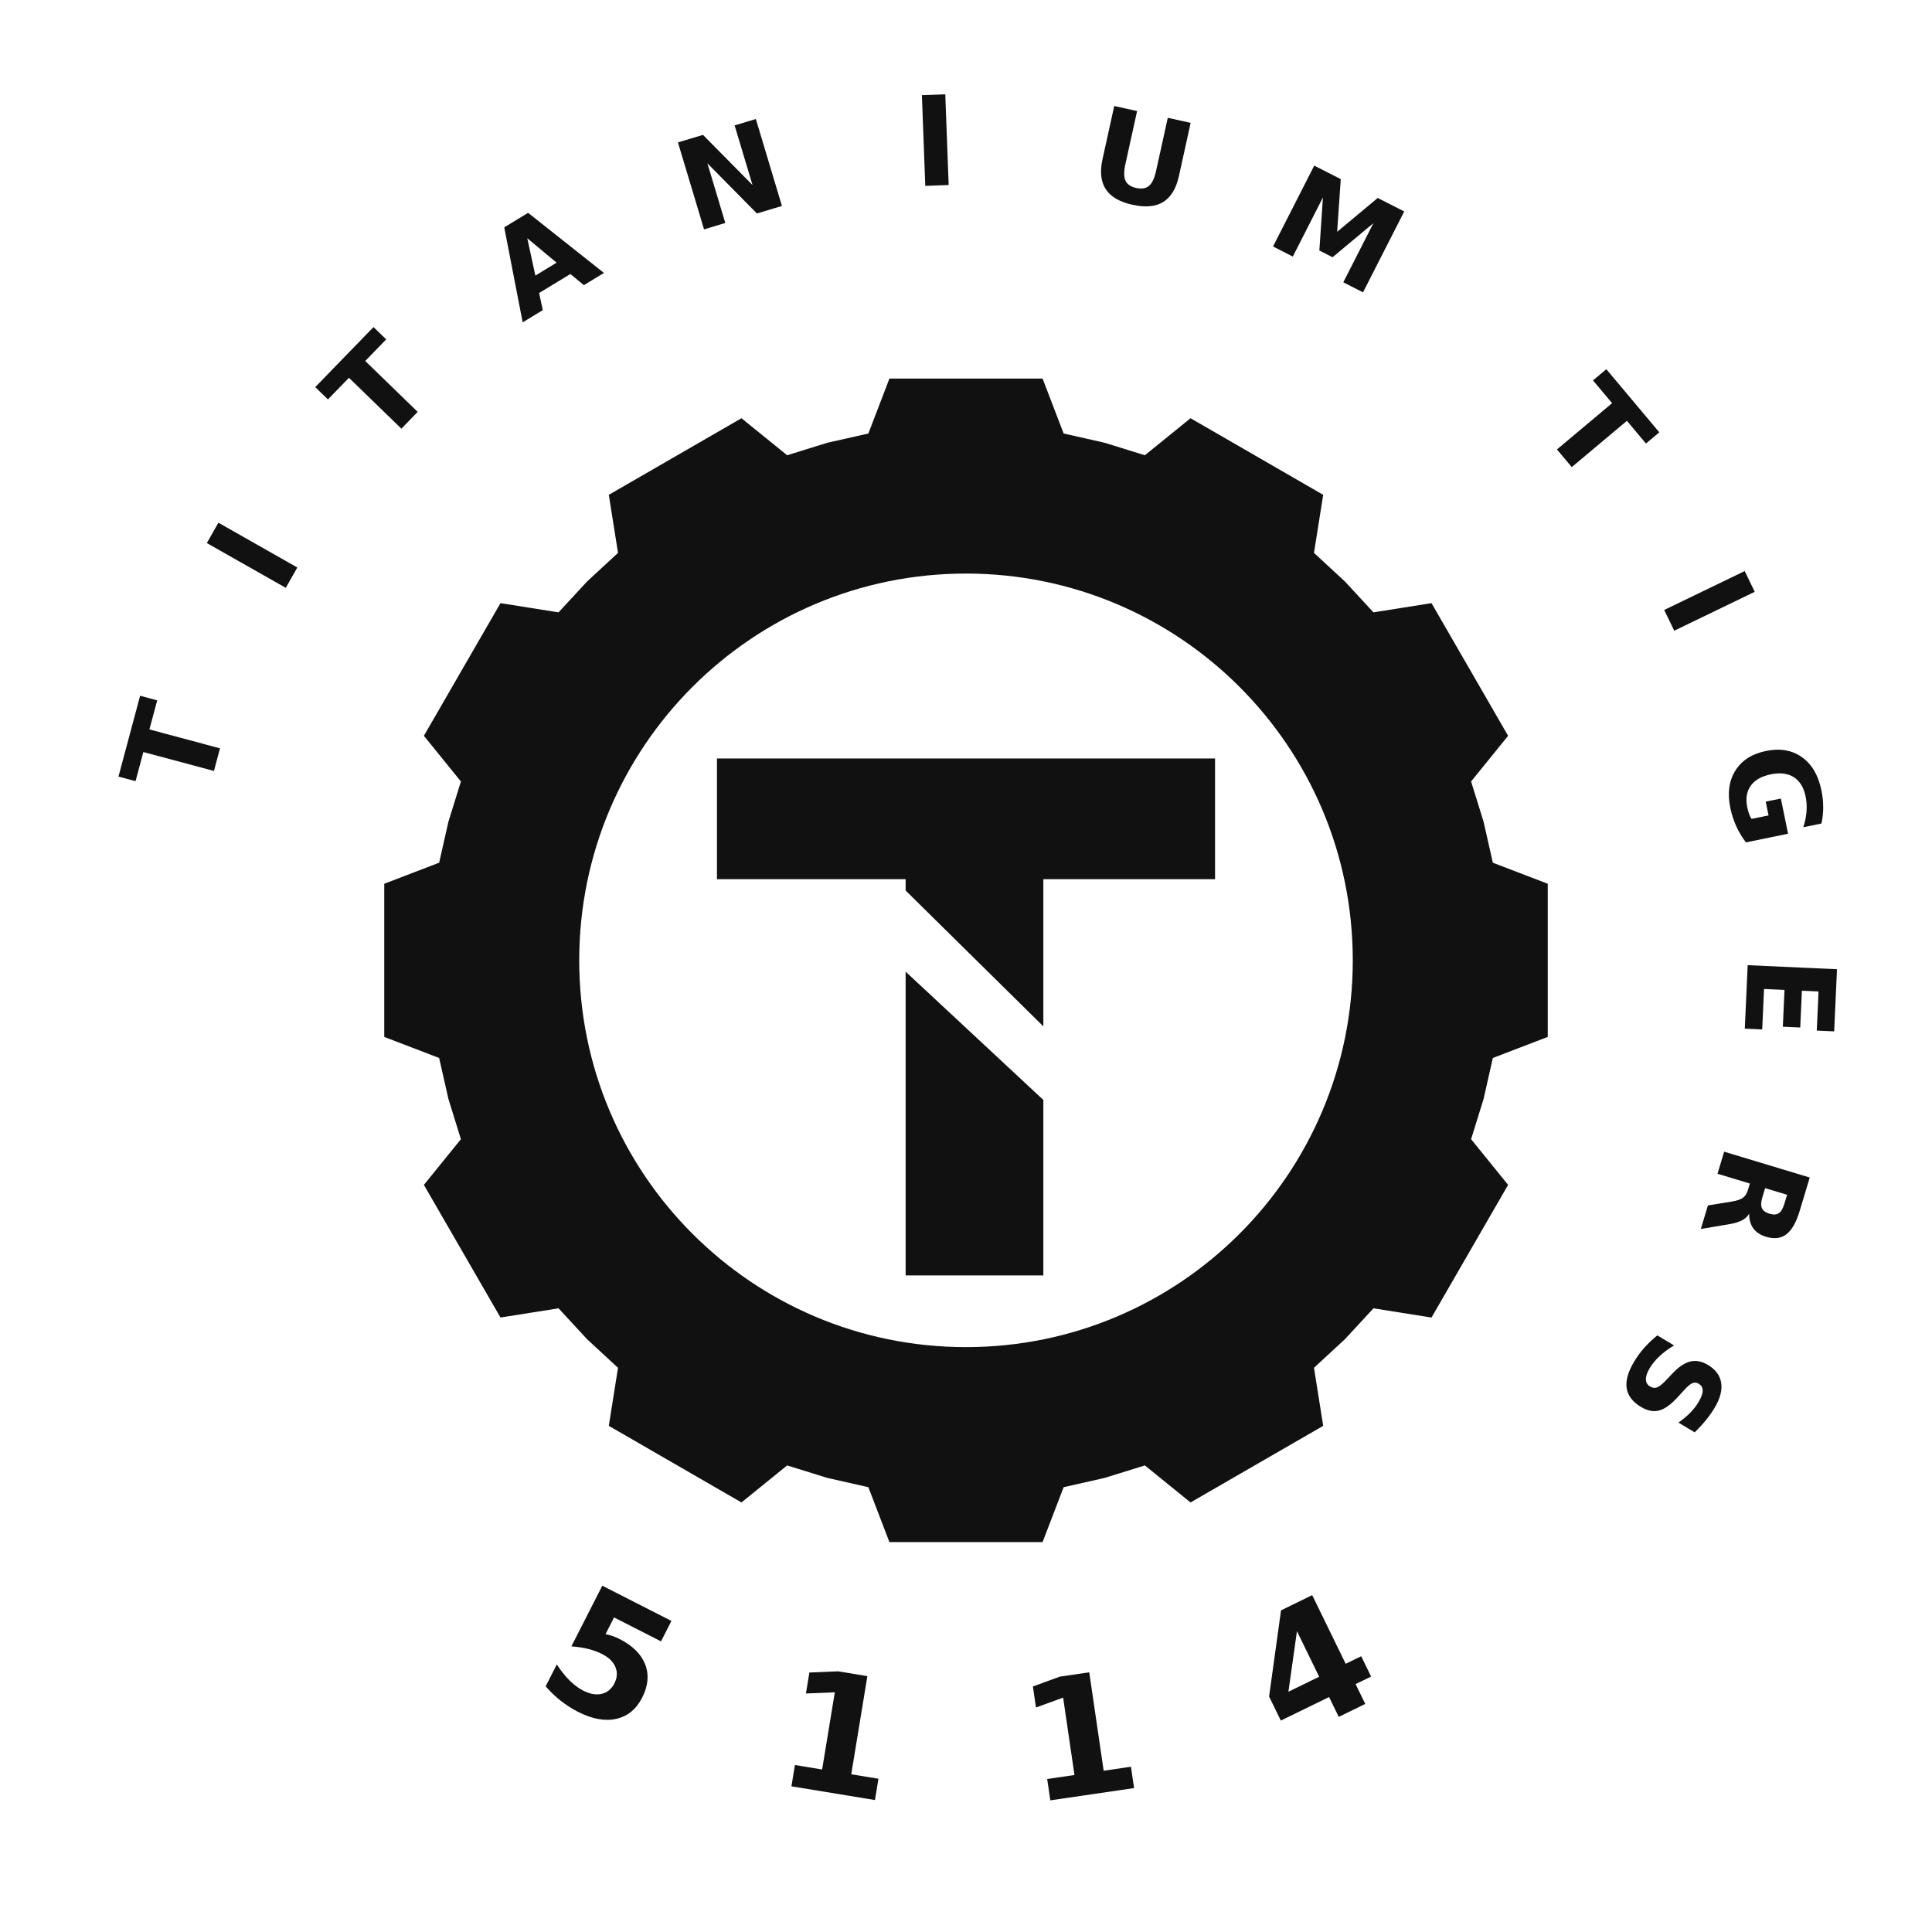
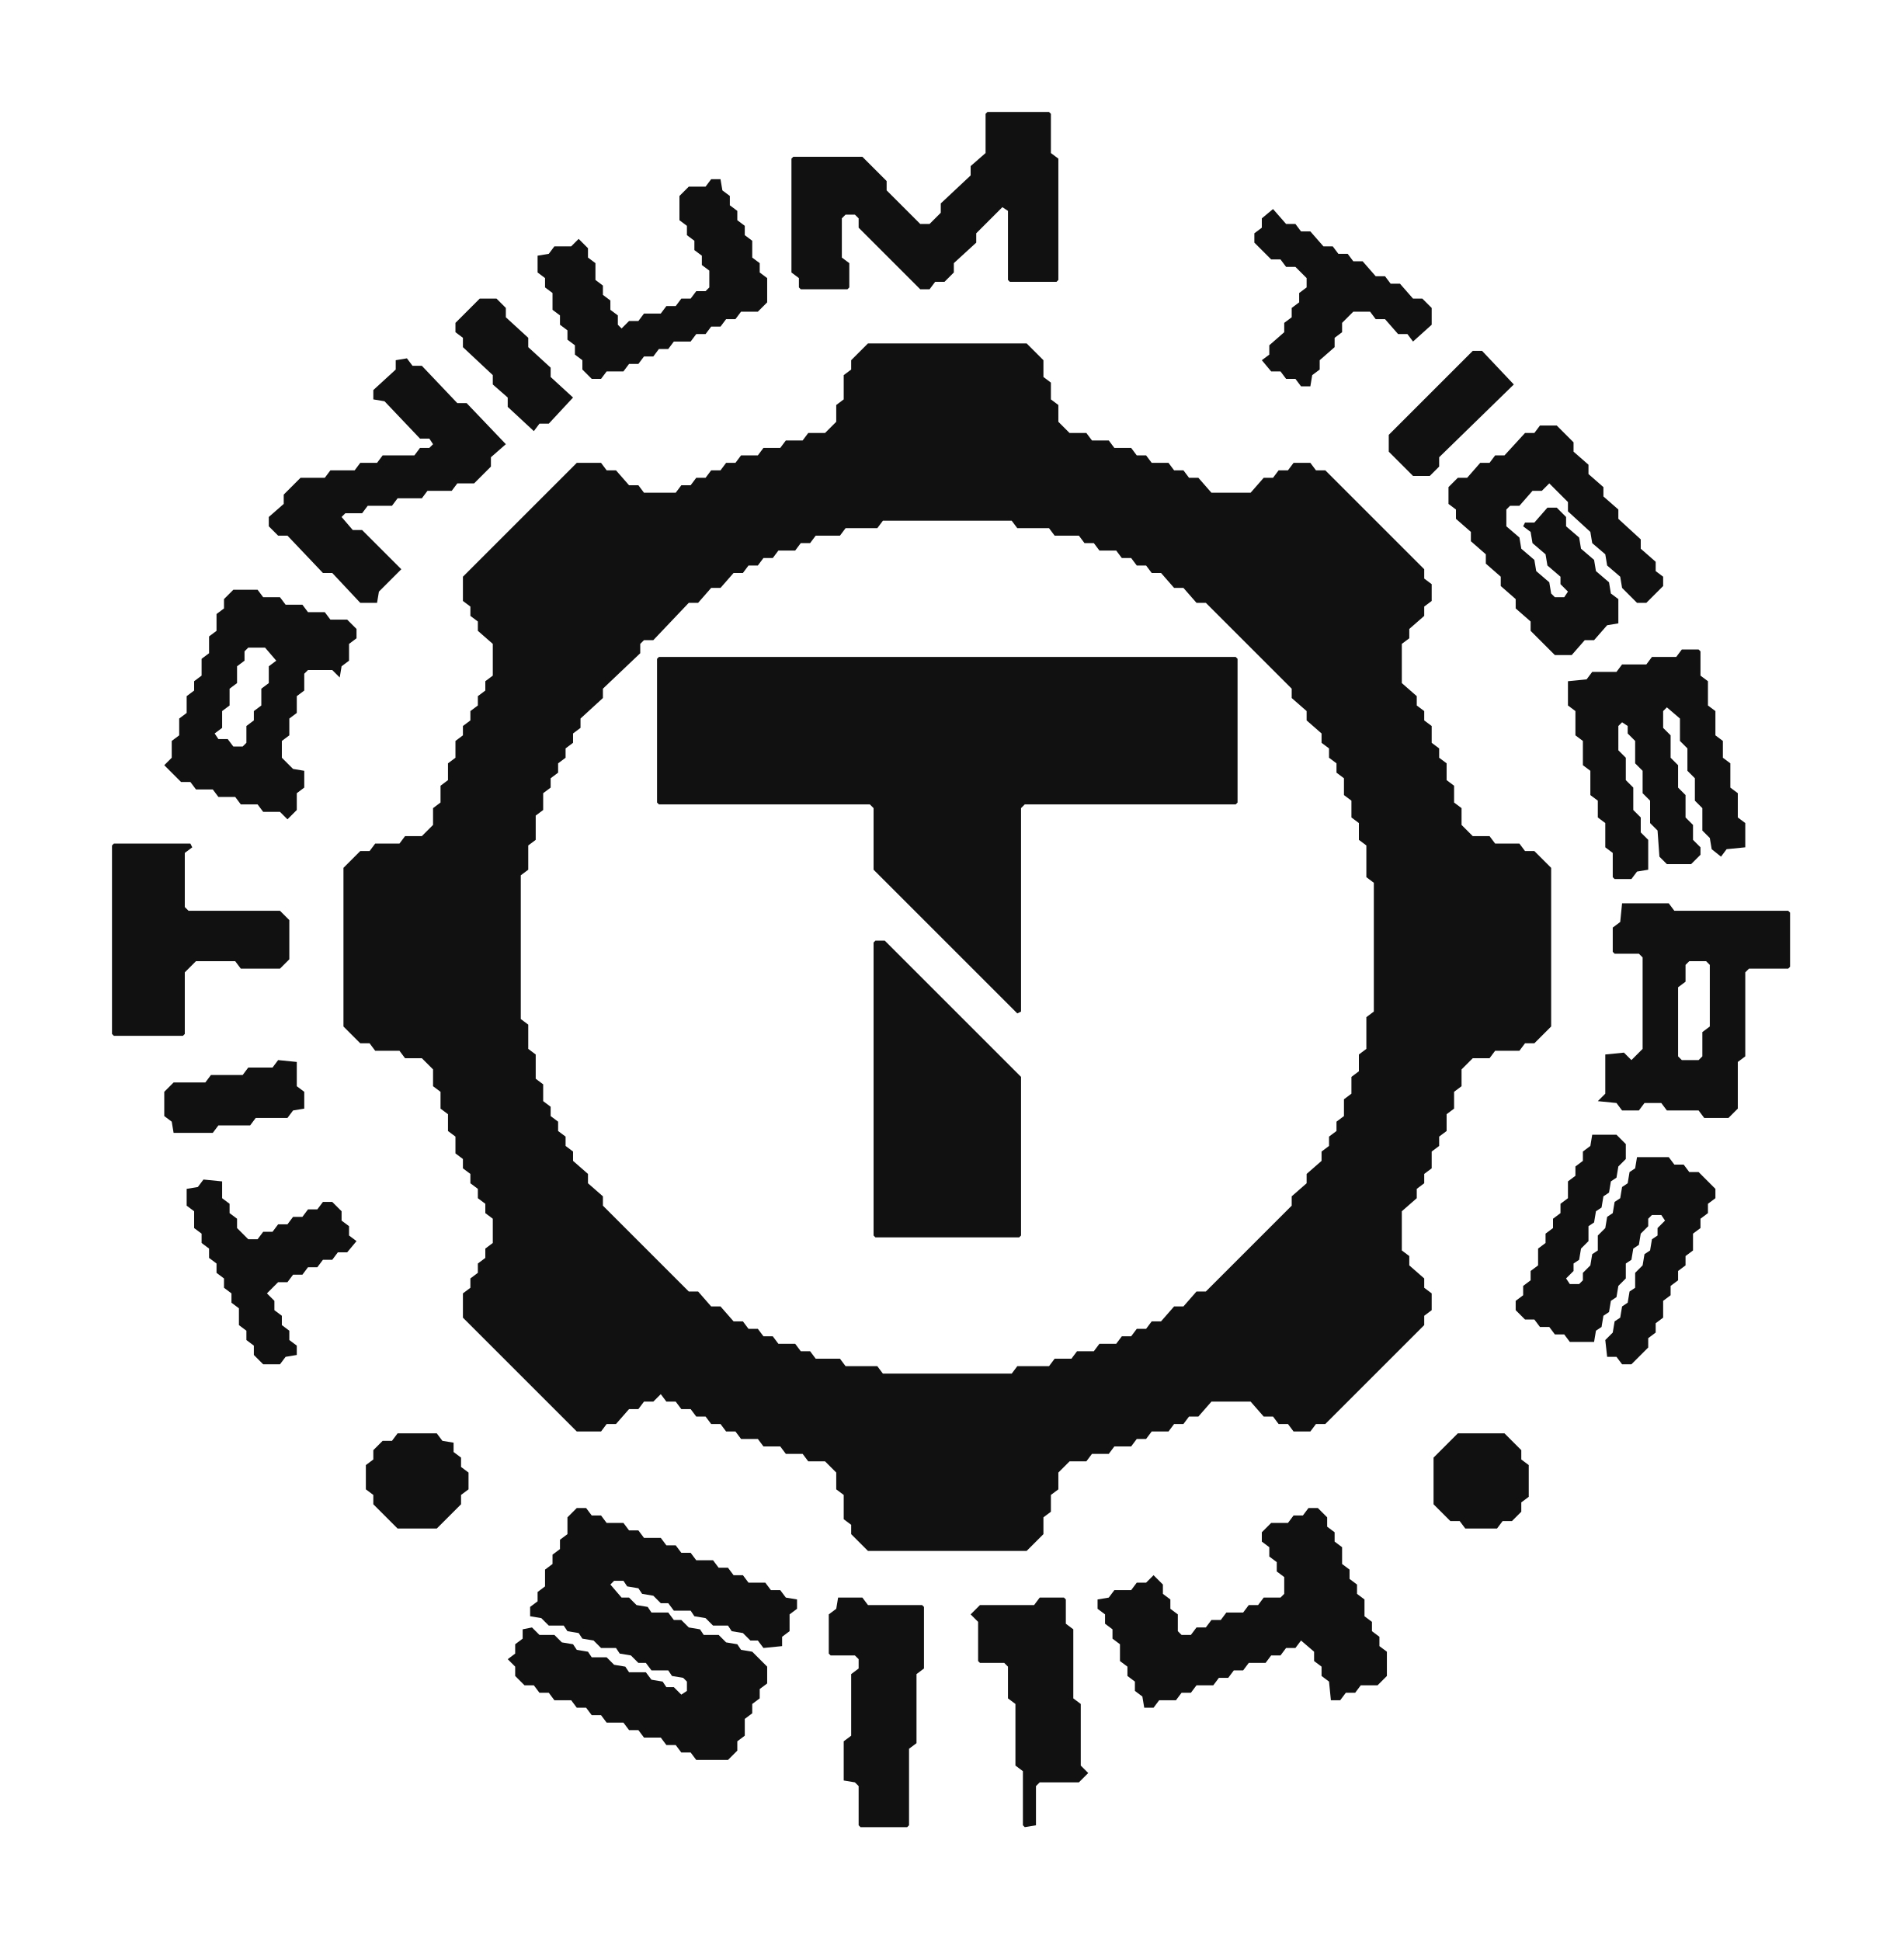
- <svg xmlns="http://www.w3.org/2000/svg" viewBox="0 0 1024 1024" width="1024" height="1024" role="img" aria-label="Titanium Tigers FRC team 5114 logo">
-   <path fill="#111111" fill-rule="evenodd" d="M438.50,234.68 L460.25,229.76 L471.41,200.66 L552.59,200.66 L563.75,229.76 L585.50,234.68 L585.50,234.68 L606.80,241.29 L631.01,221.67 L701.32,262.27 L696.44,293.04 L712.82,308.18 L712.82,308.18 L727.96,324.56 L758.73,319.68 L799.33,389.99 L779.71,414.20 L786.32,435.50 L786.32,435.50 L791.24,457.25 L820.34,468.41 L820.34,549.59 L791.24,560.75 L786.32,582.50 L786.32,582.50 L779.71,603.80 L799.33,628.01 L758.73,698.32 L727.96,693.44 L712.82,709.82 L712.82,709.82 L696.44,724.96 L701.32,755.73 L631.01,796.33 L606.80,776.71 L585.50,783.32 L585.50,783.32 L563.75,788.24 L552.59,817.34 L471.41,817.34 L460.25,788.24 L438.50,783.32 L438.50,783.32 L417.20,776.71 L392.99,796.33 L322.68,755.73 L327.56,724.96 L311.18,709.82 L311.18,709.82 L296.04,693.44 L265.27,698.32 L224.67,628.01 L244.29,603.80 L237.68,582.50 L237.68,582.50 L232.76,560.75 L203.66,549.59 L203.66,468.41 L232.76,457.25 L237.68,435.50 L237.68,435.50 L244.29,414.20 L224.67,389.99 L265.27,319.68 L296.04,324.56 L311.18,308.18 L311.18,308.18 L327.56,293.04 L322.68,262.27 L392.99,221.67 L417.20,241.29 L438.50,234.68 Z M717.00,509.00 A205,205 0 1,0 307,509 A205,205 0 1,0 717.00,509.00 Z" />
-   <path fill="#111111" d="M380 402 H644 V466 H553 V544 L480 472 V466 H380 Z" />
-   <path fill="#111111" d="M480 515 L553 583 V676 H480 Z" />
-   <text x="115.00" y="402.63" transform="rotate(-75.00 115.00 402.63)" text-anchor="middle" font-size="66" font-weight="900" font-family="DejaVu Sans, Arial, sans-serif" fill="#111111">T</text>
-   <text x="154.54" y="306.17" transform="rotate(-60.43 154.54 306.17)" text-anchor="middle" font-size="66" font-weight="900" font-family="DejaVu Sans, Arial, sans-serif" fill="#111111">I</text>
-   <text x="217.06" y="222.76" transform="rotate(-45.86 217.06 222.76)" text-anchor="middle" font-size="66" font-weight="900" font-family="DejaVu Sans, Arial, sans-serif" fill="#111111">T</text>
-   <text x="298.57" y="157.76" transform="rotate(-31.29 298.57 157.76)" text-anchor="middle" font-size="66" font-weight="900" font-family="DejaVu Sans, Arial, sans-serif" fill="#111111">A</text>
-   <text x="393.80" y="115.36" transform="rotate(-16.71 393.80 115.36)" text-anchor="middle" font-size="66" font-weight="900" font-family="DejaVu Sans, Arial, sans-serif" fill="#111111">N</text>
-   <text x="496.63" y="98.29" transform="rotate(-2.14 496.63 98.29)" text-anchor="middle" font-size="66" font-weight="900" font-family="DejaVu Sans, Arial, sans-serif" fill="#111111">I</text>
-   <text x="600.46" y="107.63" transform="rotate(12.43 600.46 107.63)" text-anchor="middle" font-size="66" font-weight="900" font-family="DejaVu Sans, Arial, sans-serif" fill="#111111">U</text>
-   <text x="698.59" y="142.80" transform="rotate(27.00 698.59 142.80)" text-anchor="middle" font-size="66" font-weight="900" font-family="DejaVu Sans, Arial, sans-serif" fill="#111111">M</text>
-   <text x="829.14" y="242.89" transform="rotate(50.00 829.14 242.89)" text-anchor="middle" font-size="65" font-weight="900" font-family="DejaVu Sans, Arial, sans-serif" fill="#111111">T</text>
-   <text x="884.73" y="328.81" transform="rotate(64.20 884.73 328.81)" text-anchor="middle" font-size="65" font-weight="900" font-family="DejaVu Sans, Arial, sans-serif" fill="#111111">I</text>
-   <text x="917.54" y="425.75" transform="rotate(78.40 917.54 425.75)" text-anchor="middle" font-size="65" font-weight="900" font-family="DejaVu Sans, Arial, sans-serif" fill="#111111">G</text>
-   <text x="925.57" y="527.78" transform="rotate(92.60 925.57 527.78)" text-anchor="middle" font-size="65" font-weight="900" font-family="DejaVu Sans, Arial, sans-serif" fill="#111111">E</text>
-   <text x="908.33" y="628.66" transform="rotate(106.80 908.33 628.66)" text-anchor="middle" font-size="65" font-weight="900" font-family="DejaVu Sans, Arial, sans-serif" fill="#111111">R</text>
-   <text x="866.87" y="722.23" transform="rotate(121.00 866.87 722.23)" text-anchor="middle" font-size="65" font-weight="900" font-family="DejaVu Sans, Arial, sans-serif" fill="#111111">S</text>
-   <text x="309.07" y="907.28" transform="rotate(27.00 309.07 907.28)" text-anchor="middle" font-size="88" font-weight="900" font-family="DejaVu Sans, Arial, sans-serif" fill="#111111">5</text>
-   <text x="439.51" y="950.08" transform="rotate(9.33 439.51 950.08)" text-anchor="middle" font-size="88" font-weight="900" font-family="DejaVu Sans, Arial, sans-serif" fill="#111111">1</text>
-   <text x="576.78" y="951.28" transform="rotate(-8.33 576.78 951.28)" text-anchor="middle" font-size="88" font-weight="900" font-family="DejaVu Sans, Arial, sans-serif" fill="#111111">1</text>
-   <text x="707.95" y="910.76" transform="rotate(-26.00 707.95 910.76)" text-anchor="middle" font-size="88" font-weight="900" font-family="DejaVu Sans, Arial, sans-serif" fill="#111111">4</text>
+ <svg xmlns="http://www.w3.org/2000/svg" viewBox="0 0 255 260" width="1020" height="1040" role="img" aria-label="Titanium Tigers robotics team 5114 original emblem faithful vector restoration">
+   <path fill="#111111" fill-rule="evenodd" d="M142.50 214.00 L139.25 214.00 L138.50 215.00 L131.25 215.00 L130.00 216.25 L131.00 217.25 L131.00 222.50 L131.25 222.75 L134.50 222.75 L135.00 223.25 L135.00 227.50 L136.00 228.25 L136.00 236.50 L137.00 237.25 L137.00 244.50 L137.25 244.75 L138.75 244.50 L138.75 239.25 L139.25 238.75 L144.50 238.75 L145.75 237.50 L144.75 236.50 L144.75 228.25 L143.75 227.50 L143.75 218.25 L142.75 217.50 L142.75 214.25 Z M112.25 214.00 L112.00 215.50 L111.00 216.25 L111.00 221.50 L111.25 221.75 L114.50 221.75 L115.00 222.25 L115.00 223.50 L114.00 224.25 L114.00 232.50 L113.00 233.25 L113.00 238.50 L114.50 238.75 L115.00 239.25 L115.00 244.50 L115.25 244.75 L121.50 244.75 L121.75 244.50 L121.75 234.25 L122.75 233.50 L122.75 224.25 L123.75 223.50 L123.75 215.25 L123.50 215.00 L116.25 215.00 L115.50 214.00 Z M176.50 202.00 L175.25 202.00 L174.50 203.00 L173.25 203.00 L172.50 204.00 L170.25 204.00 L169.00 205.25 L169.00 206.50 L170.00 207.25 L170.00 208.50 L171.00 209.25 L171.00 210.50 L172.00 211.25 L172.00 213.50 L171.50 214.00 L169.25 214.00 L168.50 215.00 L167.25 215.00 L166.50 216.00 L164.25 216.00 L163.50 217.00 L162.25 217.00 L161.50 218.00 L160.25 218.00 L159.50 219.00 L158.25 219.00 L157.75 218.50 L157.75 216.25 L156.75 215.50 L156.75 214.25 L155.75 213.50 L155.75 212.25 L154.50 211.00 L153.50 212.00 L152.25 212.00 L151.50 213.00 L149.25 213.00 L148.50 214.00 L147.00 214.25 L147.00 215.50 L148.00 216.25 L148.00 217.50 L149.00 218.25 L149.00 219.50 L150.00 220.25 L150.00 222.50 L151.00 223.25 L151.00 224.50 L152.00 225.25 L152.00 226.50 L153.00 227.25 L153.25 228.75 L154.50 228.75 L155.25 227.75 L157.50 227.75 L158.25 226.75 L159.50 226.75 L160.25 225.75 L162.50 225.75 L163.25 224.75 L164.50 224.75 L165.25 223.75 L166.50 223.75 L167.25 222.75 L169.50 222.75 L170.25 221.75 L171.50 221.75 L172.25 220.75 L173.50 220.75 L174.25 219.75 L176.00 221.25 L176.00 222.50 L177.00 223.25 L177.00 224.50 L178.00 225.25 L178.25 227.75 L179.50 227.75 L180.25 226.75 L181.50 226.75 L182.25 225.75 L184.50 225.75 L185.75 224.50 L185.75 221.25 L184.75 220.50 L184.75 219.25 L183.75 218.50 L183.75 217.25 L182.75 216.50 L182.75 214.25 L181.75 213.50 L181.75 212.25 L180.75 211.50 L180.75 210.25 L179.75 209.50 L179.75 207.25 L178.75 206.50 L178.75 205.25 L177.75 204.50 L177.75 203.25 Z M77.25 202.00 L76.00 203.25 L76.00 205.50 L75.00 206.25 L75.00 207.50 L74.00 208.25 L74.00 209.50 L73.00 210.25 L73.00 212.50 L72.00 213.25 L72.00 214.50 L71.00 215.25 L71.00 216.50 L72.50 216.75 L73.50 217.75 L75.50 217.75 L76.00 218.50 L77.50 218.75 L78.00 219.50 L79.50 219.75 L80.50 220.75 L82.50 220.75 L83.00 221.50 L84.50 221.75 L85.50 222.75 L86.50 222.75 L87.25 223.75 L89.50 223.75 L90.00 224.50 L91.50 224.75 L92.00 225.25 L92.00 226.50 L91.25 227.00 L90.25 226.00 L89.25 226.00 L88.75 225.25 L87.25 225.00 L86.50 224.00 L84.25 224.00 L83.75 223.25 L82.25 223.00 L81.25 222.00 L79.25 222.00 L78.75 221.25 L77.25 221.00 L76.75 220.25 L75.25 220.00 L74.25 219.00 L72.25 219.00 L71.25 218.00 L70.00 218.25 L70.00 219.50 L69.00 220.25 L69.00 221.50 L68.00 222.25 L69.00 223.25 L69.00 224.50 L70.25 225.75 L71.50 225.75 L72.25 226.75 L73.50 226.75 L74.25 227.75 L76.50 227.75 L77.25 228.75 L78.50 228.75 L79.25 229.75 L80.50 229.75 L81.25 230.75 L83.50 230.75 L84.25 231.75 L85.50 231.75 L86.25 232.75 L88.50 232.75 L89.25 233.75 L90.50 233.75 L91.25 234.75 L92.50 234.75 L93.25 235.75 L97.50 235.75 L98.75 234.50 L98.75 233.25 L99.75 232.50 L99.75 230.25 L100.75 229.50 L100.75 228.25 L101.75 227.50 L101.75 226.25 L102.75 225.50 L102.75 223.25 L100.75 221.25 L99.25 221.00 L98.75 220.25 L97.25 220.00 L96.25 219.00 L94.25 219.00 L93.75 218.25 L92.25 218.00 L91.25 217.00 L90.25 217.00 L89.50 216.00 L87.25 216.00 L86.75 215.25 L85.25 215.00 L84.25 214.00 L83.25 214.00 L81.75 212.25 L82.25 211.75 L83.50 211.75 L84.00 212.50 L85.50 212.75 L86.00 213.50 L87.50 213.75 L88.50 214.75 L89.50 214.75 L90.25 215.75 L92.50 215.75 L93.00 216.50 L94.50 216.75 L95.50 217.75 L97.50 217.75 L98.00 218.50 L99.50 218.75 L100.50 219.75 L101.50 219.75 L102.25 220.75 L104.75 220.50 L104.75 219.25 L105.75 218.50 L105.75 216.25 L106.75 215.50 L106.75 214.25 L105.25 214.00 L104.50 213.00 L103.25 213.00 L102.50 212.00 L100.25 212.00 L99.50 211.00 L98.25 211.00 L97.50 210.00 L96.25 210.00 L95.50 209.00 L93.25 209.00 L92.50 208.00 L91.25 208.00 L90.50 207.00 L89.25 207.00 L88.50 206.00 L86.25 206.00 L85.50 205.00 L84.25 205.00 L83.50 204.00 L81.25 204.00 L80.50 203.00 L79.25 203.00 L78.50 202.00 Z M195.25 192.00 L192.00 195.25 L192.00 201.50 L194.25 203.75 L195.50 203.75 L196.25 204.75 L200.50 204.75 L201.25 203.75 L202.50 203.75 L203.75 202.50 L203.75 201.25 L204.75 200.50 L204.75 196.25 L203.75 195.50 L203.75 194.25 L201.50 192.00 Z M51.25 193.00 L50.00 194.25 L50.00 195.50 L49.00 196.25 L49.00 199.50 L50.00 200.25 L50.00 201.50 L53.25 204.75 L58.50 204.75 L61.75 201.50 L61.75 200.25 L62.75 199.50 L62.75 197.25 L61.75 196.50 L61.75 195.25 L60.75 194.50 L60.75 193.25 L59.25 193.00 L58.50 192.00 L53.25 192.00 L52.50 193.00 Z M27.25 158.00 L26.50 159.00 L25.00 159.25 L25.00 161.50 L26.00 162.25 L26.00 164.50 L27.00 165.25 L27.00 166.50 L28.00 167.25 L28.00 168.50 L29.00 169.25 L29.00 170.50 L30.00 171.25 L30.00 172.50 L31.00 173.25 L31.00 174.50 L32.00 175.25 L32.00 177.50 L33.00 178.25 L33.00 179.50 L34.00 180.25 L34.00 181.50 L35.25 182.75 L37.50 182.75 L38.25 181.75 L39.75 181.50 L39.75 180.25 L38.75 179.50 L38.75 178.25 L37.75 177.50 L37.75 176.25 L36.75 175.50 L36.75 174.25 L35.75 173.25 L37.25 171.75 L38.50 171.75 L39.25 170.75 L40.50 170.75 L41.25 169.75 L42.50 169.75 L43.25 168.75 L44.50 168.75 L45.25 167.75 L46.50 167.75 L47.75 166.25 L46.75 165.50 L46.75 164.25 L45.75 163.50 L45.75 162.25 L44.50 161.00 L43.25 161.00 L42.50 162.00 L41.25 162.00 L40.50 163.00 L39.25 163.00 L38.50 164.00 L37.25 164.00 L36.50 165.00 L35.25 165.00 L34.50 166.00 L33.25 166.00 L31.75 164.50 L31.75 163.25 L30.75 162.50 L30.75 161.25 L29.75 160.50 L29.75 158.25 Z M213.25 152.00 L213.00 153.50 L212.00 154.25 L212.00 155.50 L211.00 156.25 L211.00 157.50 L210.00 158.25 L210.00 160.50 L209.00 161.25 L209.00 162.50 L208.00 163.25 L208.00 164.50 L207.00 165.25 L207.00 166.50 L206.00 167.25 L206.00 169.50 L205.00 170.25 L205.00 171.50 L204.00 172.25 L204.00 173.50 L203.00 174.25 L203.00 175.50 L204.25 176.75 L205.50 176.75 L206.25 177.75 L207.50 177.75 L208.25 178.75 L209.50 178.75 L210.25 179.75 L213.50 179.75 L213.75 178.25 L214.50 177.75 L214.75 176.25 L215.50 175.75 L215.75 174.25 L216.50 173.75 L216.75 172.25 L217.75 171.25 L217.75 169.25 L218.50 168.75 L218.75 167.25 L219.50 166.75 L219.75 165.25 L220.75 164.25 L220.75 163.25 L221.25 162.75 L222.50 162.75 L223.00 163.50 L222.00 164.50 L222.00 165.50 L221.25 166.00 L221.00 167.50 L220.25 168.00 L220.00 169.50 L219.00 170.50 L219.00 172.50 L218.25 173.00 L218.00 174.50 L217.25 175.00 L217.00 176.50 L216.25 177.00 L216.00 178.50 L215.00 179.50 L215.25 181.75 L216.50 181.75 L217.25 182.75 L218.50 182.75 L220.75 180.50 L220.75 179.25 L221.75 178.50 L221.75 177.25 L222.75 176.50 L222.75 174.25 L223.75 173.50 L223.75 172.25 L224.75 171.50 L224.75 170.25 L225.75 169.50 L225.75 168.25 L226.75 167.50 L226.75 165.25 L227.75 164.50 L227.75 163.25 L228.75 162.50 L228.75 161.25 L229.75 160.50 L229.75 159.25 L227.50 157.00 L226.25 157.00 L225.50 156.00 L224.25 156.00 L223.50 155.00 L219.25 155.00 L219.00 156.50 L218.25 157.00 L218.00 158.50 L217.25 159.00 L217.00 160.50 L216.25 161.00 L216.00 162.50 L215.25 163.00 L215.00 164.50 L214.00 165.50 L214.00 167.50 L213.25 168.00 L213.00 169.50 L212.00 170.50 L212.00 171.50 L211.50 172.00 L210.25 172.00 L209.75 171.25 L210.75 170.25 L210.75 169.25 L211.50 168.75 L211.75 167.25 L212.75 166.25 L212.75 164.25 L213.50 163.75 L213.75 162.25 L214.50 161.75 L214.75 160.25 L215.50 159.75 L215.75 158.25 L216.50 157.75 L216.75 156.25 L217.75 155.25 L217.75 153.25 L216.50 152.00 Z M39.75 142.25 L37.25 142.00 L36.50 143.00 L33.25 143.00 L32.50 144.00 L28.25 144.00 L27.50 145.00 L23.25 145.00 L22.00 146.25 L22.00 149.50 L23.00 150.25 L23.25 151.75 L28.50 151.75 L29.25 150.75 L33.50 150.75 L34.25 149.75 L38.50 149.75 L39.25 148.75 L40.75 148.50 L40.75 146.25 L39.75 145.50 Z M217.25 121.00 L217.00 123.50 L216.00 124.25 L216.00 127.50 L216.25 127.75 L219.50 127.75 L220.00 128.25 L220.00 140.50 L218.50 142.00 L217.50 141.00 L215.00 141.25 L215.00 146.50 L214.00 147.50 L216.50 147.75 L217.25 148.75 L219.50 148.75 L220.25 147.75 L222.50 147.75 L223.25 148.75 L227.50 148.75 L228.25 149.75 L231.50 149.75 L232.75 148.50 L232.75 142.25 L233.75 141.50 L233.75 130.25 L234.25 129.75 L239.50 129.75 L239.75 129.50 L239.75 122.25 L239.50 122.00 L224.25 122.00 L223.50 121.00 Z M226.25 128.75 L228.50 128.75 L229.00 129.25 L229.00 137.50 L228.00 138.25 L228.00 141.50 L227.50 142.00 L225.25 142.00 L224.75 141.50 L224.75 132.25 L225.75 131.50 L225.75 129.25 Z M15.00 113.25 L15.00 138.50 L15.25 138.75 L24.50 138.75 L24.75 138.50 L24.75 130.25 L26.25 128.75 L31.50 128.75 L32.25 129.75 L37.50 129.75 L38.75 128.50 L38.75 123.25 L37.50 122.00 L25.25 122.00 L24.75 121.50 L24.75 114.25 L25.75 113.50 L25.50 113.00 L15.25 113.00 Z M227.50 87.00 L225.25 87.00 L224.50 88.00 L221.25 88.00 L220.50 89.00 L217.25 89.00 L216.50 90.00 L213.25 90.00 L212.50 91.00 L210.00 91.25 L210.00 94.50 L211.00 95.25 L211.00 98.50 L212.00 99.25 L212.00 102.50 L213.00 103.25 L213.00 106.50 L214.00 107.25 L214.00 109.50 L215.00 110.25 L215.00 113.50 L216.00 114.25 L216.00 117.50 L216.25 117.75 L218.50 117.75 L219.25 116.75 L220.75 116.50 L220.75 112.50 L219.75 111.50 L219.75 109.50 L218.75 108.50 L218.75 105.50 L217.75 104.50 L217.75 101.50 L216.75 100.50 L216.75 97.25 L217.25 96.75 L218.00 97.25 L218.00 98.25 L219.00 99.25 L219.00 102.25 L220.00 103.25 L220.00 106.25 L221.00 107.25 L221.00 110.25 L222.00 111.25 L222.25 114.75 L223.25 115.75 L226.50 115.75 L227.75 114.50 L227.75 113.50 L226.75 112.50 L226.75 110.50 L225.75 109.50 L225.75 106.50 L224.75 105.50 L224.75 102.50 L223.75 101.50 L223.75 98.50 L222.75 97.50 L222.75 95.25 L223.25 94.75 L225.00 96.25 L225.00 99.25 L226.00 100.25 L226.00 103.25 L227.00 104.25 L227.00 107.25 L228.00 108.25 L228.00 111.25 L229.00 112.25 L229.25 113.75 L230.50 114.75 L231.25 113.75 L233.75 113.50 L233.75 110.25 L232.75 109.50 L232.75 106.25 L231.75 105.50 L231.75 102.25 L230.75 101.50 L230.75 99.25 L229.75 98.50 L229.75 95.25 L228.75 94.50 L228.75 91.25 L227.75 90.50 L227.75 87.25 Z M31.25 79.00 L30.00 80.25 L30.00 81.50 L29.00 82.25 L29.00 84.50 L28.00 85.25 L28.00 87.50 L27.00 88.25 L27.00 90.50 L26.00 91.25 L26.00 92.50 L25.00 93.25 L25.00 95.50 L24.00 96.25 L24.00 98.50 L23.00 99.25 L23.00 101.50 L22.00 102.50 L24.25 104.75 L25.50 104.75 L26.25 105.75 L28.50 105.75 L29.25 106.75 L31.50 106.75 L32.25 107.75 L34.50 107.75 L35.25 108.75 L37.50 108.75 L38.50 109.75 L39.75 108.50 L39.75 106.25 L40.75 105.50 L40.75 103.25 L39.25 103.00 L37.75 101.50 L37.75 99.25 L38.75 98.50 L38.75 96.25 L39.75 95.50 L39.75 93.25 L40.75 92.50 L40.75 90.25 L41.25 89.75 L44.50 89.75 L45.50 90.75 L45.75 89.25 L46.75 88.50 L46.75 86.25 L47.75 85.50 L47.75 84.25 L46.50 83.00 L44.25 83.00 L43.50 82.00 L41.25 82.00 L40.50 81.00 L38.25 81.00 L37.50 80.00 L35.25 80.00 L34.50 79.00 Z M35.50 86.75 L37.00 88.50 L36.00 89.25 L36.00 91.50 L35.00 92.25 L35.00 94.50 L34.00 95.25 L34.00 96.50 L33.00 97.25 L33.00 99.50 L32.50 100.00 L31.25 100.00 L30.50 99.00 L29.25 99.00 L28.75 98.25 L29.75 97.50 L29.75 95.25 L30.75 94.50 L30.75 92.25 L31.75 91.50 L31.75 89.25 L32.75 88.50 L32.75 87.25 L33.25 86.75 Z M206.25 57.00 L205.50 58.00 L204.25 58.00 L201.50 61.00 L200.25 61.00 L199.50 62.00 L198.25 62.00 L196.50 64.00 L195.25 64.00 L194.00 65.25 L194.00 67.50 L195.00 68.25 L195.00 69.50 L197.00 71.25 L197.00 72.50 L199.00 74.25 L199.00 75.50 L201.00 77.25 L201.00 78.50 L203.00 80.25 L203.00 81.50 L205.00 83.25 L205.00 84.50 L208.25 87.75 L210.50 87.75 L212.25 85.75 L213.50 85.75 L215.25 83.75 L216.75 83.50 L216.75 80.25 L215.75 79.50 L215.50 78.00 L213.75 76.50 L213.50 75.00 L211.75 73.50 L211.50 72.00 L209.75 70.50 L209.75 69.25 L208.50 68.00 L207.25 68.00 L205.50 70.00 L204.25 70.00 L204.00 70.50 L205.00 71.25 L205.25 72.75 L207.00 74.25 L207.25 75.75 L209.00 77.25 L209.00 78.25 L210.00 79.25 L209.50 80.00 L208.25 80.00 L207.75 79.50 L207.50 78.00 L205.75 76.50 L205.50 75.00 L203.75 73.50 L203.50 72.00 L201.75 70.50 L201.75 68.25 L202.25 67.75 L203.50 67.75 L205.25 65.75 L206.50 65.75 L207.50 64.75 L210.00 67.25 L210.00 68.50 L213.00 71.25 L213.25 72.75 L215.00 74.25 L215.25 75.75 L217.00 77.25 L217.25 78.75 L219.25 80.75 L220.50 80.75 L222.75 78.50 L222.75 77.25 L221.75 76.50 L221.75 75.25 L219.75 73.50 L219.75 72.25 L216.75 69.50 L216.75 68.25 L214.75 66.50 L214.75 65.25 L212.75 63.50 L212.75 62.25 L210.75 60.50 L210.75 59.25 L208.50 57.00 Z M54.50 48.00 L53.00 48.25 L53.00 49.50 L50.00 52.25 L50.00 53.50 L51.50 53.75 L56.25 58.75 L57.50 58.75 L58.00 59.50 L57.50 60.00 L56.25 60.00 L55.50 61.00 L51.25 61.00 L50.50 62.00 L48.25 62.00 L47.50 63.00 L44.25 63.00 L43.50 64.00 L40.25 64.00 L38.00 66.25 L38.00 67.50 L36.00 69.25 L36.00 70.50 L37.25 71.75 L38.50 71.75 L43.25 76.75 L44.50 76.75 L48.25 80.75 L50.50 80.75 L50.75 79.25 L53.75 76.25 L48.50 71.00 L47.25 71.00 L45.75 69.25 L46.25 68.75 L48.50 68.75 L49.25 67.75 L52.50 67.75 L53.25 66.75 L56.50 66.75 L57.25 65.75 L60.50 65.75 L61.25 64.75 L63.50 64.75 L65.75 62.50 L65.75 61.25 L67.75 59.50 L62.50 54.00 L61.25 54.00 L56.50 49.00 L55.25 49.00 Z M198.50 47.00 L197.25 47.00 L186.00 58.25 L186.00 60.50 L189.25 63.75 L191.50 63.75 L192.75 62.50 L192.75 61.25 L202.75 51.50 Z M116.25 46.00 L114.00 48.25 L114.00 49.50 L113.00 50.25 L113.00 53.50 L112.00 54.25 L112.00 56.50 L110.50 58.00 L108.25 58.00 L107.50 59.00 L105.25 59.00 L104.50 60.00 L102.25 60.00 L101.50 61.00 L99.25 61.00 L98.50 62.00 L97.25 62.00 L96.50 63.00 L95.25 63.00 L94.50 64.00 L93.25 64.00 L92.50 65.00 L91.25 65.00 L90.50 66.00 L86.25 66.00 L85.50 65.00 L84.25 65.00 L82.50 63.00 L81.25 63.00 L80.50 62.00 L77.25 62.00 L62.00 77.25 L62.00 80.50 L63.00 81.25 L63.00 82.50 L64.00 83.25 L64.00 84.50 L66.00 86.25 L66.00 90.50 L65.00 91.25 L65.00 92.50 L64.00 93.25 L64.00 94.50 L63.00 95.25 L63.00 96.50 L62.00 97.25 L62.00 98.50 L61.00 99.25 L61.00 101.50 L60.00 102.25 L60.00 104.50 L59.00 105.25 L59.00 107.50 L58.00 108.25 L58.00 110.50 L56.50 112.00 L54.25 112.00 L53.50 113.00 L50.25 113.00 L49.50 114.00 L48.25 114.00 L46.00 116.25 L46.00 137.50 L48.25 139.75 L49.50 139.75 L50.25 140.75 L53.50 140.75 L54.25 141.75 L56.50 141.75 L58.00 143.25 L58.00 145.50 L59.00 146.25 L59.00 148.50 L60.00 149.25 L60.00 151.50 L61.00 152.25 L61.00 154.50 L62.00 155.25 L62.00 156.50 L63.00 157.25 L63.00 158.50 L64.00 159.25 L64.00 160.50 L65.00 161.25 L65.00 162.50 L66.00 163.25 L66.00 166.50 L65.00 167.25 L65.00 168.50 L64.00 169.25 L64.00 170.50 L63.00 171.25 L63.00 172.50 L62.00 173.25 L62.00 176.50 L77.25 191.75 L80.50 191.75 L81.25 190.75 L82.50 190.75 L84.25 188.75 L85.50 188.75 L86.25 187.75 L87.50 187.75 L88.50 186.75 L89.25 187.75 L90.50 187.75 L91.25 188.75 L92.50 188.75 L93.25 189.75 L94.50 189.75 L95.25 190.75 L96.50 190.75 L97.25 191.75 L98.50 191.75 L99.25 192.75 L101.50 192.75 L102.25 193.75 L104.50 193.75 L105.25 194.75 L107.50 194.75 L108.25 195.75 L110.50 195.75 L112.00 197.25 L112.00 199.50 L113.00 200.25 L113.00 203.50 L114.00 204.25 L114.00 205.50 L116.25 207.75 L137.50 207.75 L139.75 205.50 L139.75 203.25 L140.75 202.50 L140.75 200.25 L141.75 199.50 L141.75 197.25 L143.25 195.75 L145.50 195.75 L146.25 194.75 L148.50 194.75 L149.25 193.75 L151.50 193.75 L152.25 192.75 L153.50 192.75 L154.25 191.75 L156.50 191.75 L157.25 190.75 L158.50 190.75 L159.25 189.75 L160.50 189.75 L162.25 187.75 L167.50 187.75 L169.25 189.75 L170.50 189.75 L171.25 190.75 L172.50 190.75 L173.25 191.75 L175.50 191.75 L176.25 190.75 L177.50 190.75 L190.75 177.50 L190.75 176.25 L191.75 175.50 L191.75 173.25 L190.75 172.50 L190.75 171.25 L188.75 169.50 L188.75 168.25 L187.75 167.50 L187.75 162.25 L189.75 160.50 L189.75 159.25 L190.75 158.50 L190.75 157.25 L191.75 156.50 L191.75 154.25 L192.75 153.50 L192.75 152.25 L193.75 151.50 L193.75 149.25 L194.75 148.50 L194.75 146.25 L195.75 145.50 L195.75 143.25 L197.25 141.75 L199.50 141.75 L200.25 140.75 L203.50 140.75 L204.25 139.75 L205.50 139.75 L207.75 137.50 L207.75 116.25 L205.50 114.00 L204.25 114.00 L203.50 113.00 L200.25 113.00 L199.50 112.00 L197.25 112.00 L195.75 110.50 L195.75 108.25 L194.75 107.50 L194.75 105.25 L193.75 104.50 L193.75 102.25 L192.75 101.50 L192.75 100.25 L191.75 99.50 L191.75 97.25 L190.75 96.50 L190.75 95.25 L189.75 94.50 L189.75 93.25 L187.75 91.50 L187.75 86.25 L188.75 85.50 L188.75 84.25 L190.75 82.50 L190.75 81.25 L191.75 80.50 L191.75 78.25 L190.75 77.50 L190.75 76.25 L177.50 63.00 L176.25 63.00 L175.50 62.00 L173.25 62.00 L172.50 63.00 L171.25 63.00 L170.50 64.00 L169.25 64.00 L167.50 66.00 L162.25 66.00 L160.50 64.00 L159.25 64.00 L158.50 63.00 L157.25 63.00 L156.50 62.00 L154.25 62.00 L153.50 61.00 L152.25 61.00 L151.50 60.00 L149.25 60.00 L148.50 59.00 L146.25 59.00 L145.50 58.00 L143.25 58.00 L141.75 56.50 L141.75 54.25 L140.75 53.50 L140.75 51.25 L139.75 50.50 L139.75 48.25 L137.50 46.00 Z M118.25 69.75 L135.50 69.75 L136.25 70.75 L140.50 70.75 L141.25 71.75 L144.50 71.75 L145.25 72.75 L146.50 72.75 L147.25 73.75 L149.50 73.75 L150.25 74.75 L151.50 74.75 L152.25 75.75 L153.50 75.75 L154.25 76.75 L155.50 76.75 L157.25 78.75 L158.50 78.75 L160.25 80.75 L161.50 80.75 L173.00 92.25 L173.00 93.50 L175.00 95.25 L175.00 96.50 L177.00 98.25 L177.00 99.50 L178.00 100.25 L178.00 101.50 L179.00 102.25 L179.00 103.50 L180.00 104.25 L180.00 106.50 L181.00 107.25 L181.00 109.50 L182.00 110.25 L182.00 112.50 L183.00 113.25 L183.00 117.50 L184.00 118.25 L184.00 135.50 L183.00 136.25 L183.00 140.50 L182.00 141.25 L182.00 143.50 L181.00 144.25 L181.00 146.50 L180.00 147.25 L180.00 149.50 L179.00 150.25 L179.00 151.50 L178.00 152.25 L178.00 153.50 L177.00 154.25 L177.00 155.50 L175.00 157.25 L175.00 158.50 L173.00 160.25 L173.00 161.50 L161.50 173.00 L160.25 173.00 L158.50 175.00 L157.25 175.00 L155.50 177.00 L154.25 177.00 L153.50 178.00 L152.25 178.00 L151.50 179.00 L150.25 179.00 L149.50 180.00 L147.25 180.00 L146.50 181.00 L144.25 181.00 L143.50 182.00 L141.25 182.00 L140.50 183.00 L136.25 183.00 L135.50 184.00 L118.25 184.00 L117.50 183.00 L113.25 183.00 L112.50 182.00 L109.25 182.00 L108.50 181.00 L107.25 181.00 L106.50 180.00 L104.25 180.00 L103.50 179.00 L102.25 179.00 L101.50 178.00 L100.25 178.00 L99.50 177.00 L98.25 177.00 L96.50 175.00 L95.25 175.00 L93.50 173.00 L92.25 173.00 L80.75 161.50 L80.75 160.25 L78.75 158.50 L78.75 157.25 L76.75 155.50 L76.75 154.25 L75.75 153.50 L75.75 152.25 L74.75 151.50 L74.75 150.25 L73.75 149.50 L73.75 148.25 L72.75 147.50 L72.75 145.25 L71.75 144.50 L71.75 141.25 L70.75 140.50 L70.75 137.25 L69.75 136.50 L69.75 117.25 L70.75 116.50 L70.75 113.25 L71.75 112.50 L71.75 109.25 L72.75 108.50 L72.75 106.25 L73.75 105.50 L73.75 104.25 L74.75 103.50 L74.75 102.25 L75.75 101.50 L75.75 100.25 L76.75 99.50 L76.75 98.25 L77.75 97.50 L77.75 96.25 L80.75 93.50 L80.75 92.25 L85.75 87.50 L85.75 86.25 L86.25 85.75 L87.50 85.75 L92.25 80.75 L93.50 80.75 L95.25 78.75 L96.50 78.75 L98.25 76.75 L99.50 76.75 L100.25 75.75 L101.50 75.75 L102.25 74.75 L103.50 74.75 L104.25 73.75 L106.50 73.75 L107.25 72.75 L108.50 72.75 L109.25 71.75 L112.50 71.75 L113.25 70.75 L117.50 70.75 Z M117.25 126.00 L117.00 126.25 L117.00 165.50 L117.25 165.75 L136.50 165.75 L136.75 165.50 L136.75 144.25 L118.50 126.00 Z M88.00 88.25 L88.00 107.50 L88.25 107.75 L116.50 107.75 L117.00 108.25 L117.00 116.50 L136.25 135.75 L136.75 135.50 L136.75 108.25 L137.25 107.75 L165.50 107.75 L165.75 107.50 L165.75 88.25 L165.50 88.00 L88.25 88.00 Z M64.25 40.00 L61.00 43.25 L61.00 44.50 L62.00 45.25 L62.00 46.50 L66.00 50.25 L66.00 51.50 L68.00 53.25 L68.00 54.50 L71.50 57.75 L72.25 56.75 L73.50 56.75 L76.75 53.25 L73.75 50.50 L73.75 49.25 L70.75 46.50 L70.75 45.25 L67.75 42.50 L67.75 41.25 L66.50 40.00 Z M169.00 29.25 L169.00 30.50 L168.00 31.25 L168.00 32.50 L170.25 34.75 L171.50 34.75 L172.25 35.75 L173.50 35.75 L175.00 37.25 L175.00 38.50 L174.00 39.25 L174.00 40.50 L173.00 41.25 L173.00 42.50 L172.00 43.25 L172.00 44.50 L170.00 46.25 L170.00 47.50 L169.00 48.25 L170.25 49.75 L171.50 49.75 L172.25 50.75 L173.50 50.75 L174.25 51.75 L175.50 51.75 L175.75 50.25 L176.75 49.50 L176.75 48.25 L178.75 46.50 L178.75 45.25 L179.75 44.50 L179.75 43.25 L181.25 41.75 L183.50 41.75 L184.25 42.75 L185.50 42.75 L187.25 44.75 L188.50 44.75 L189.25 45.75 L191.75 43.50 L191.75 41.25 L190.50 40.00 L189.25 40.00 L187.50 38.00 L186.25 38.00 L185.50 37.00 L184.25 37.00 L182.50 35.00 L181.25 35.00 L180.50 34.00 L179.25 34.00 L178.50 33.00 L177.25 33.00 L175.50 31.00 L174.25 31.00 L173.50 30.00 L172.25 30.00 L170.50 28.00 Z M96.50 24.00 L95.25 24.00 L94.50 25.00 L92.25 25.00 L91.00 26.25 L91.00 29.50 L92.00 30.25 L92.00 31.50 L93.00 32.25 L93.00 33.50 L94.00 34.25 L94.00 35.50 L95.00 36.25 L95.00 38.50 L94.50 39.00 L93.25 39.00 L92.50 40.00 L91.25 40.00 L90.50 41.00 L89.25 41.00 L88.50 42.00 L86.25 42.00 L85.50 43.00 L84.25 43.00 L83.25 44.00 L82.75 43.50 L82.75 42.25 L81.75 41.50 L81.75 40.25 L80.75 39.50 L80.75 38.25 L79.75 37.50 L79.75 35.25 L78.75 34.50 L78.75 33.25 L77.50 32.00 L76.50 33.00 L74.25 33.00 L73.50 34.00 L72.00 34.25 L72.00 36.50 L73.00 37.25 L73.00 38.50 L74.00 39.25 L74.00 41.50 L75.00 42.25 L75.00 43.50 L76.00 44.25 L76.00 45.50 L77.00 46.25 L77.00 47.50 L78.00 48.25 L78.00 49.50 L79.25 50.75 L80.50 50.75 L81.25 49.75 L83.50 49.75 L84.25 48.75 L85.50 48.75 L86.25 47.75 L87.50 47.75 L88.25 46.75 L89.50 46.75 L90.25 45.75 L92.50 45.75 L93.25 44.75 L94.50 44.75 L95.25 43.75 L96.50 43.75 L97.25 42.75 L98.50 42.75 L99.25 41.75 L101.50 41.75 L102.75 40.50 L102.75 37.25 L101.75 36.50 L101.75 35.25 L100.75 34.50 L100.75 32.25 L99.75 31.50 L99.75 30.25 L98.75 29.50 L98.75 28.25 L97.75 27.50 L97.75 26.25 L96.75 25.50 Z M140.75 15.25 L140.50 15.00 L132.25 15.00 L132.00 15.25 L132.00 20.50 L130.00 22.25 L130.00 23.50 L126.00 27.25 L126.00 28.50 L124.50 30.00 L123.25 30.00 L118.75 25.50 L118.75 24.25 L115.50 21.00 L106.25 21.00 L106.00 21.25 L106.00 36.50 L107.00 37.25 L107.00 38.50 L107.25 38.75 L113.50 38.75 L113.75 38.50 L113.75 35.25 L112.75 34.50 L112.75 29.25 L113.25 28.75 L114.50 28.75 L115.00 29.25 L115.00 30.50 L123.25 38.75 L124.50 38.75 L125.25 37.75 L126.50 37.75 L127.75 36.50 L127.75 35.25 L130.75 32.50 L130.75 31.25 L134.25 27.75 L135.00 28.25 L135.00 37.50 L135.25 37.75 L141.50 37.75 L141.75 37.50 L141.75 21.25 L140.75 20.50 Z" />
</svg>
